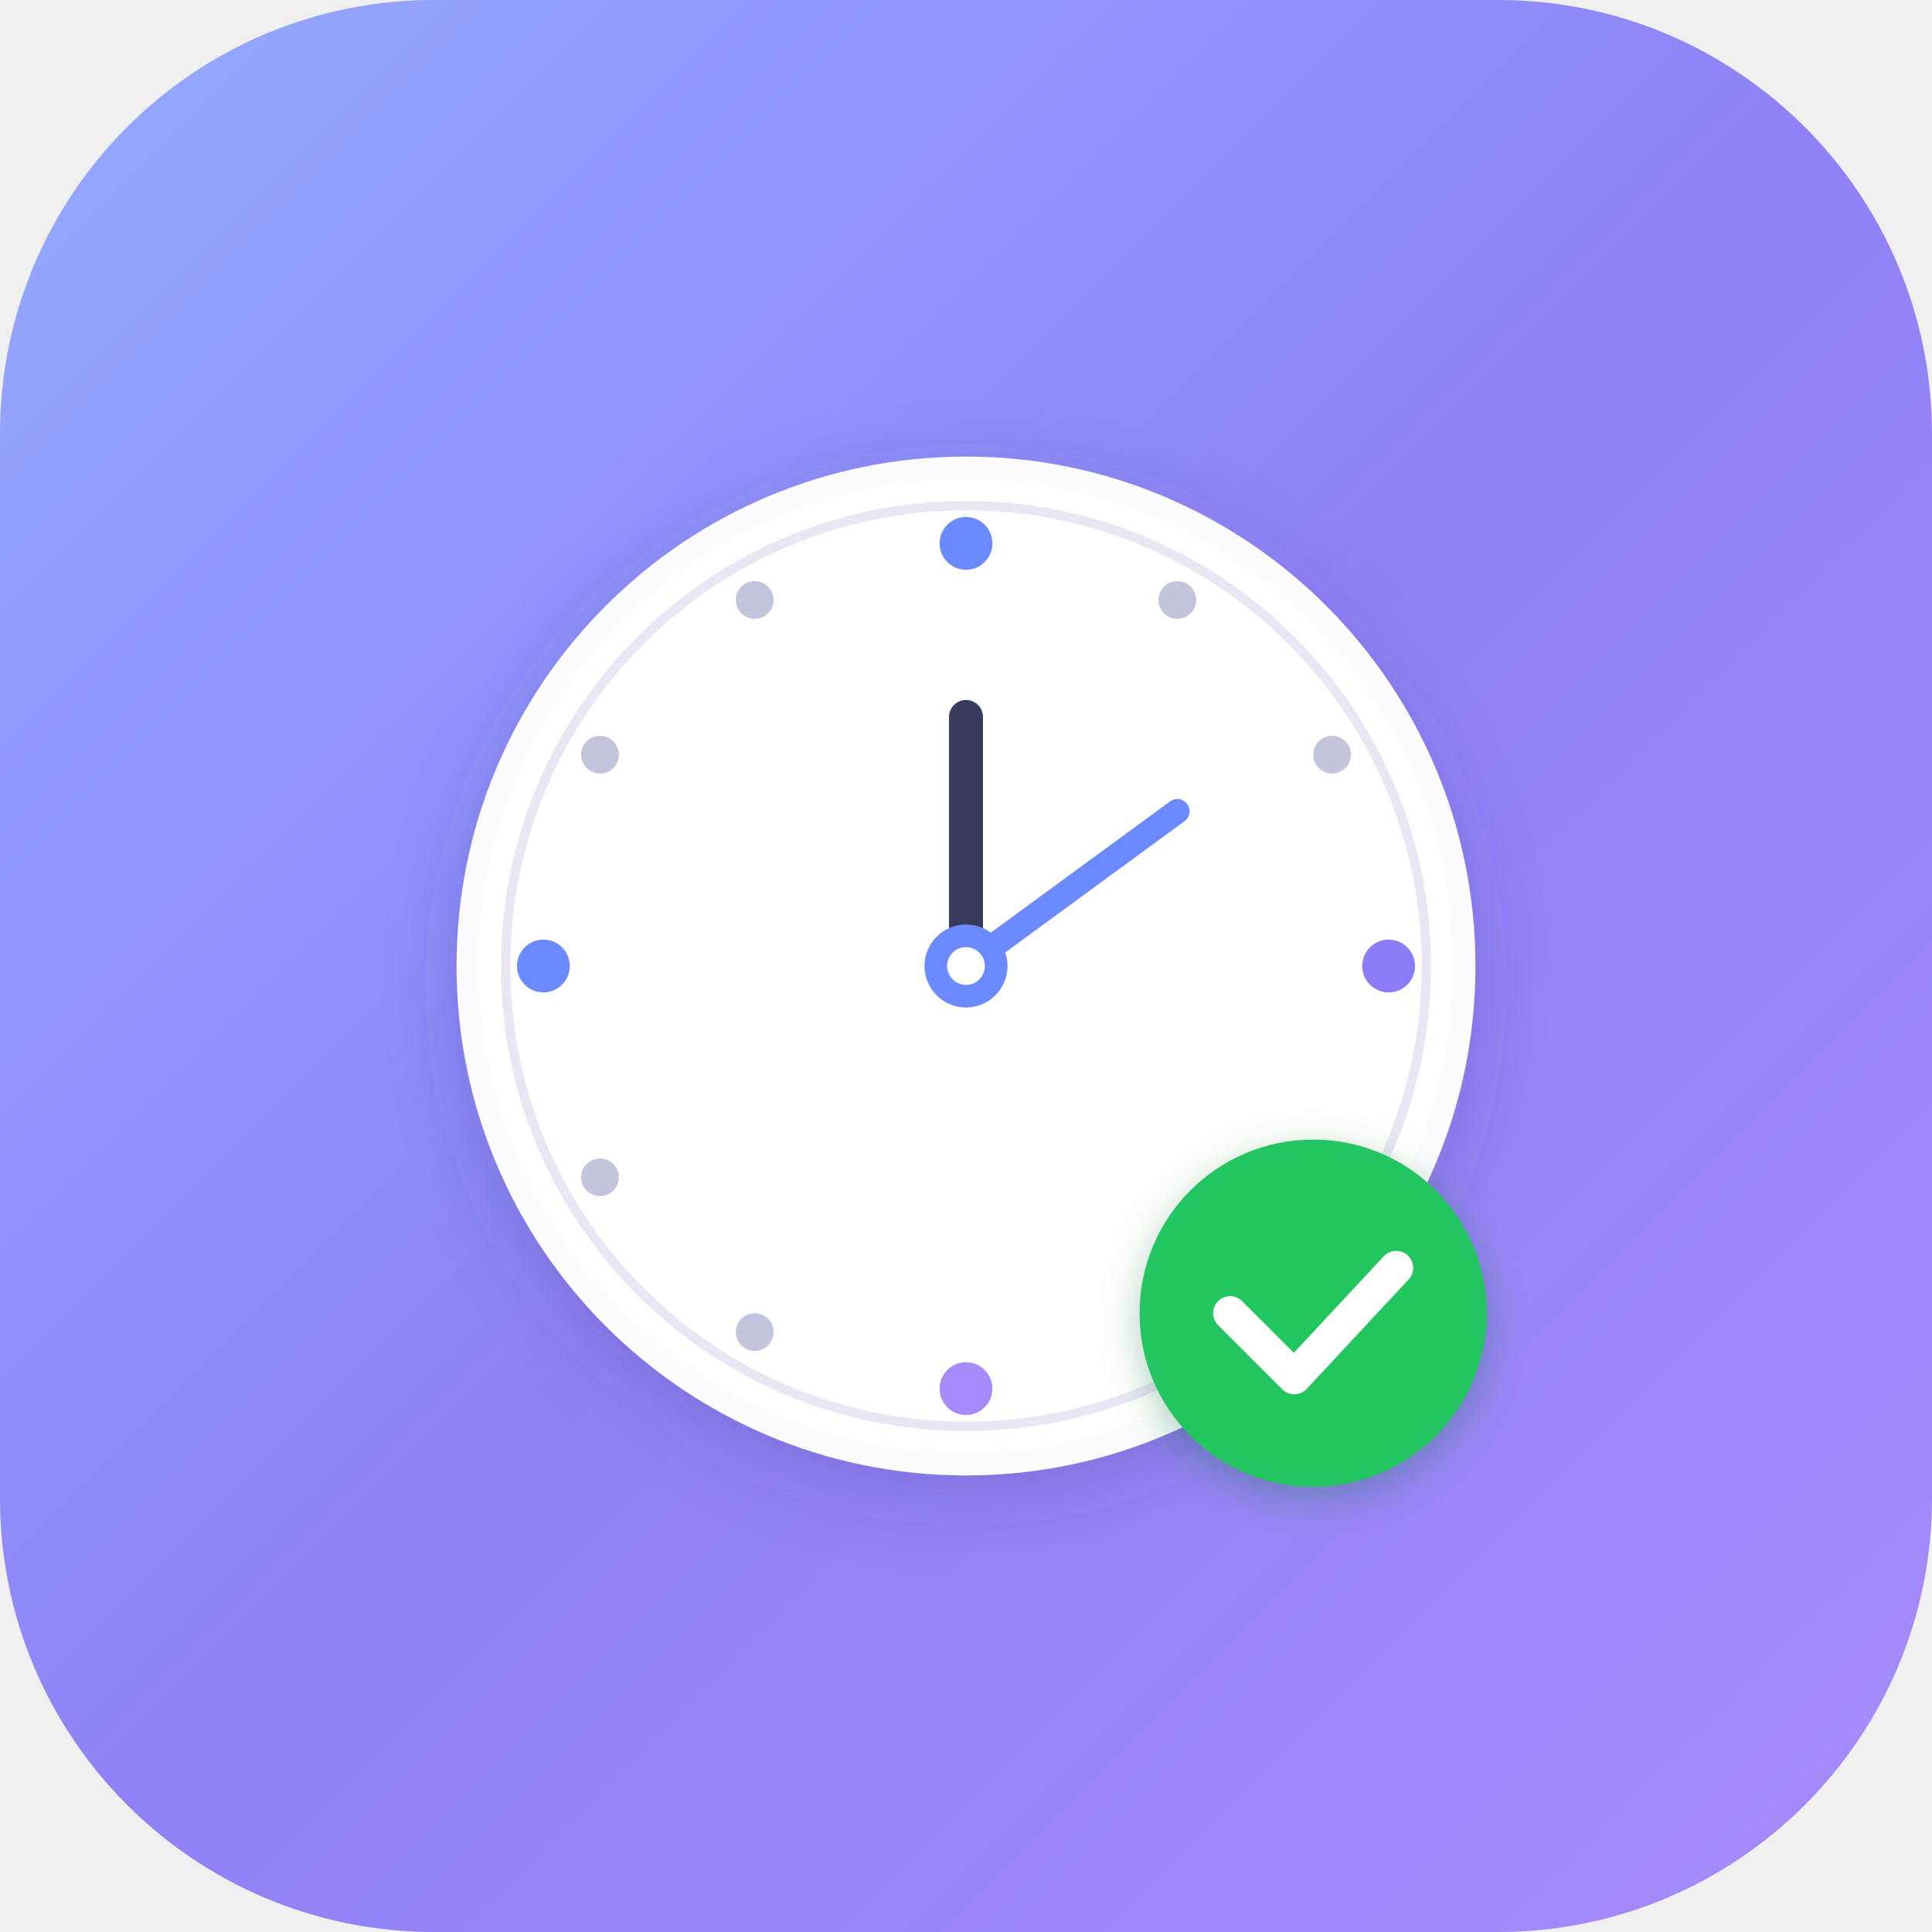
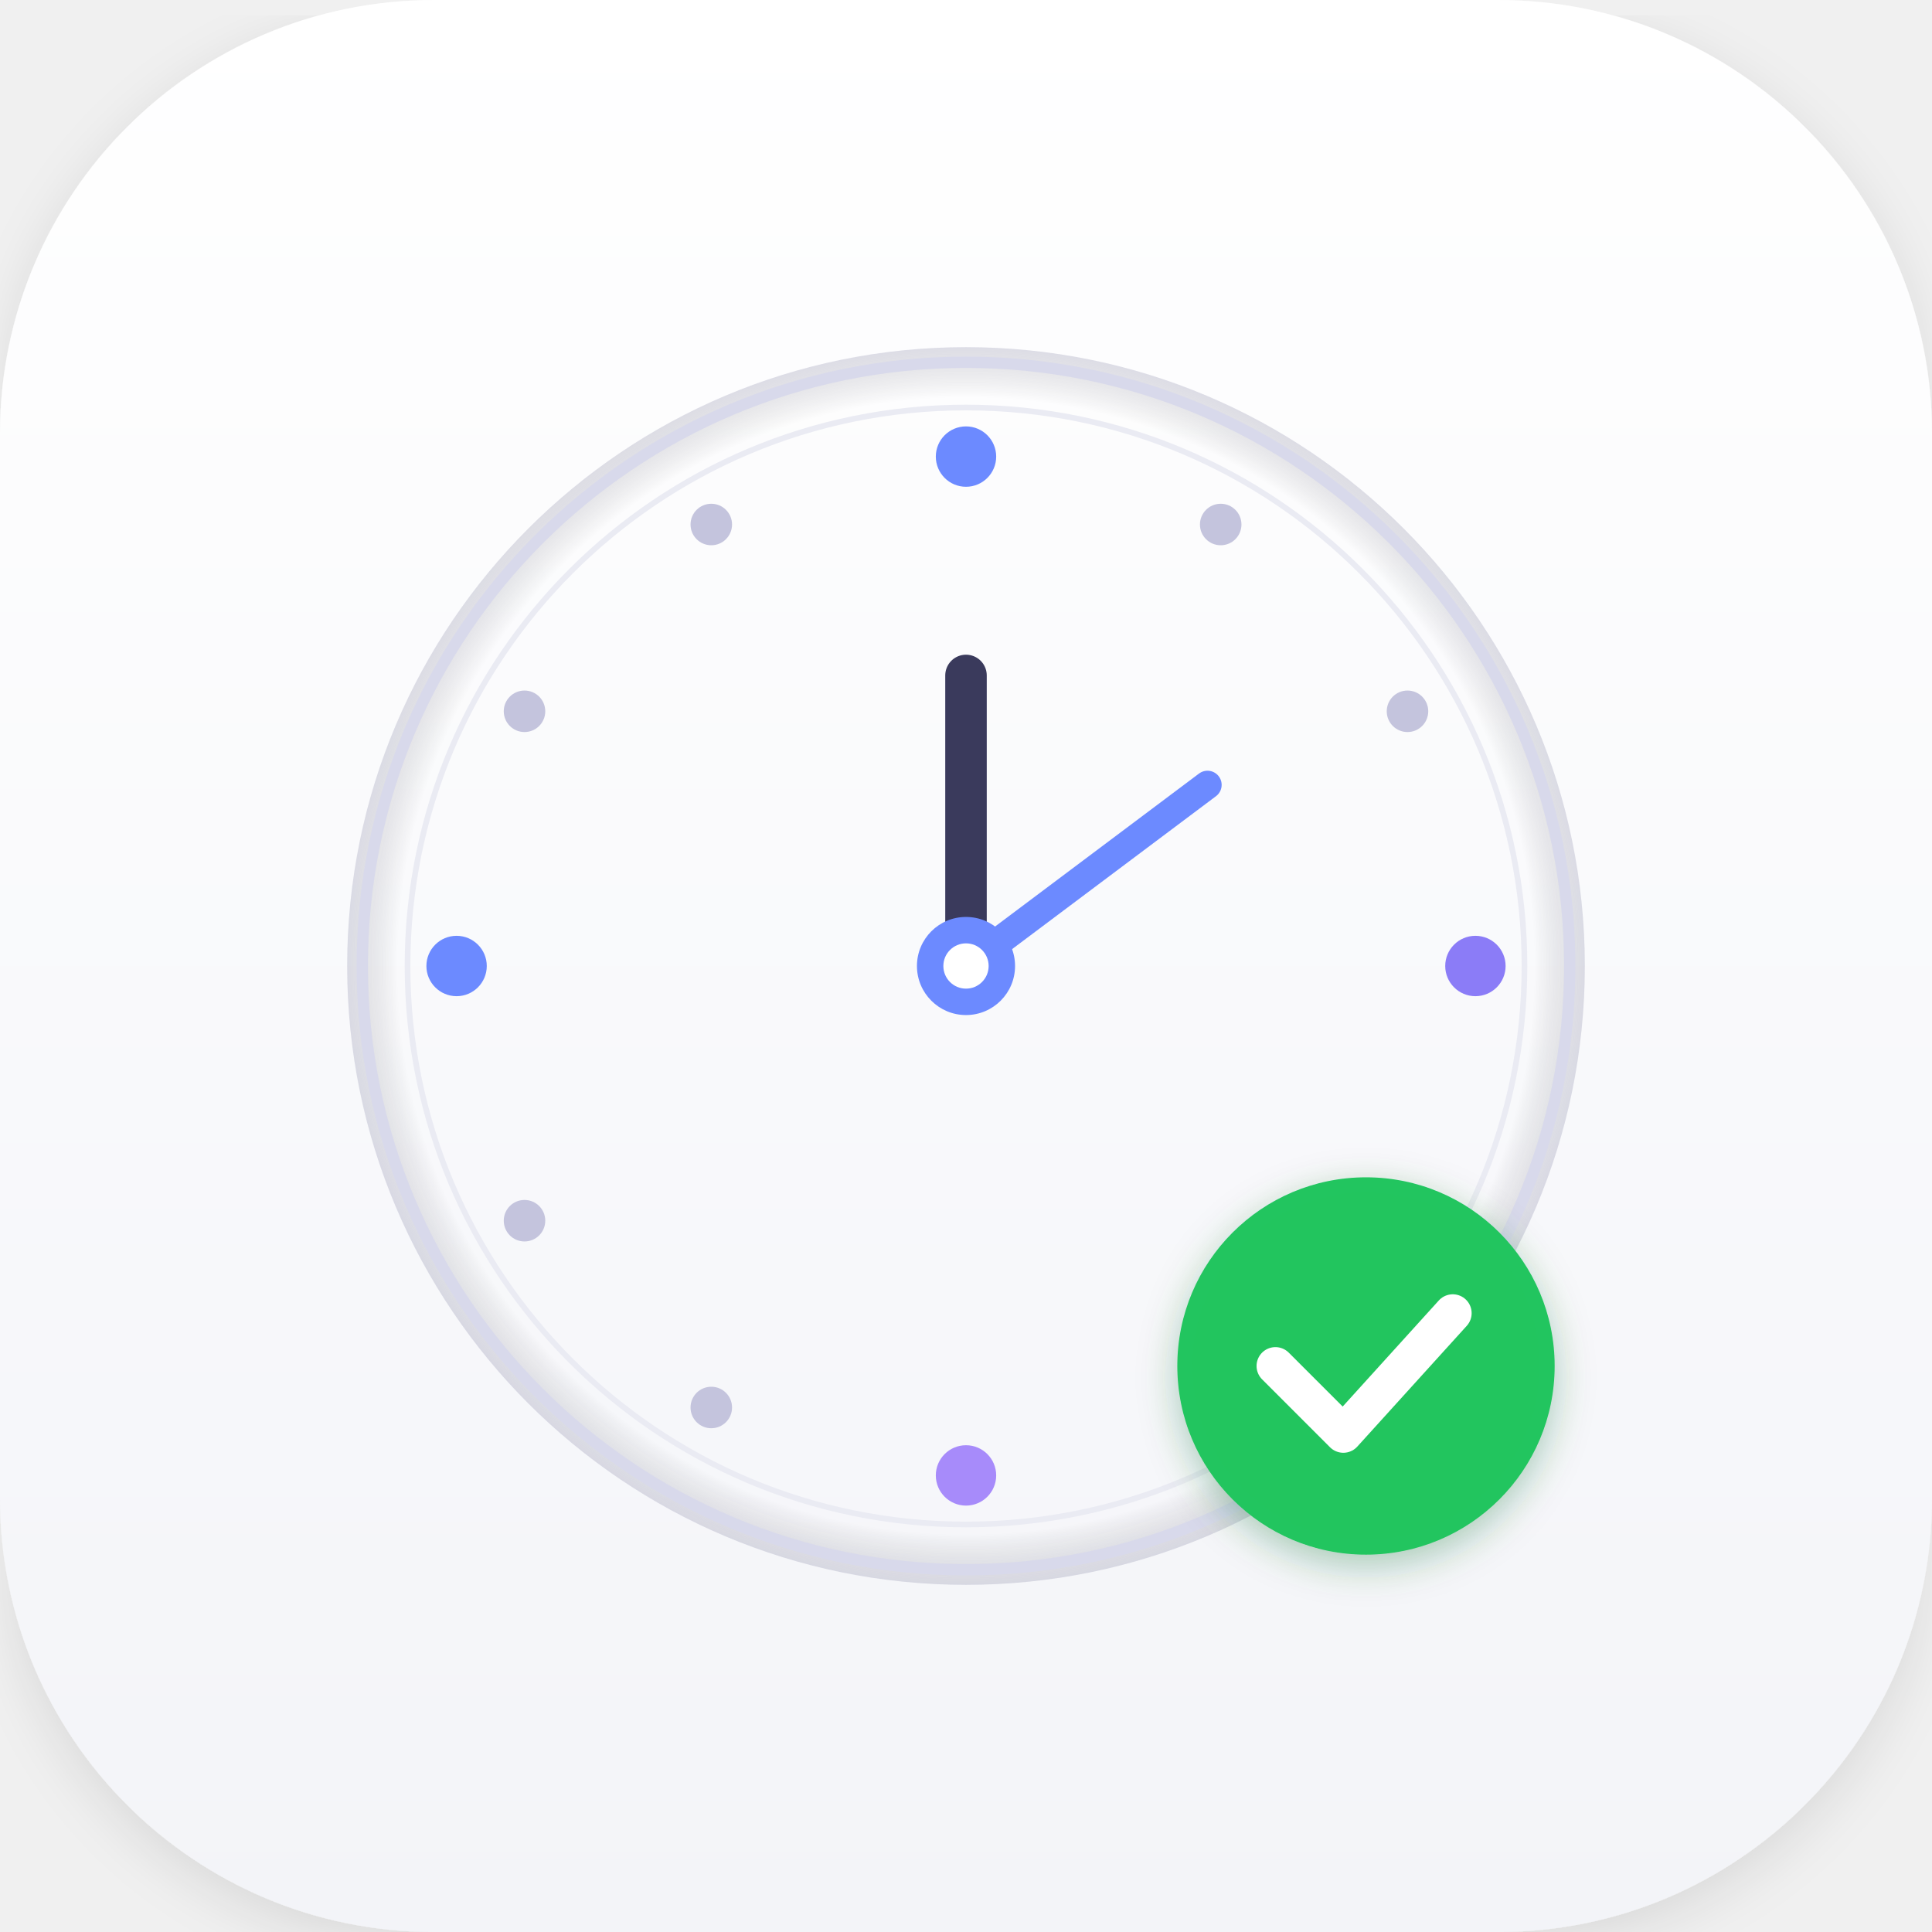
<svg xmlns="http://www.w3.org/2000/svg" viewBox="0 0 1024 1024">
  <defs>
-     <linearGradient id="bg" x1="0%" y1="0%" x2="100%" y2="100%">
-       <stop offset="0%" stop-color="#6c8aff" />
-       <stop offset="50%" stop-color="#8b7cf7" />
-       <stop offset="100%" stop-color="#a78bfa" />
+     <linearGradient id="bg" x1="0%" y1="0%" x2="0%" y2="100%">
+       <stop offset="0%" stop-color="#ffffff" />
+       <stop offset="100%" stop-color="#f3f4f8" />
    </linearGradient>
-     <linearGradient id="shine" x1="0%" y1="0%" x2="100%" y2="100%">
-       <stop offset="0%" stop-color="rgba(255,255,255,0.28)" />
-       <stop offset="50%" stop-color="rgba(255,255,255,0.04)" />
-       <stop offset="100%" stop-color="rgba(255,255,255,0)" />
+     <linearGradient id="edgeShine" x1="0%" y1="0%" x2="0%" y2="100%">
+       <stop offset="0%" stop-color="rgba(255,255,255,0.6)" />
+       <stop offset="50%" stop-color="rgba(255,255,255,0)" />
    </linearGradient>
-     <filter id="clockShadow" x="-15%" y="-15%" width="130%" height="135%">
-       <feDropShadow dx="0" dy="10" stdDeviation="18" flood-color="#3b3b8c" flood-opacity="0.28" />
+     <radialGradient id="bezel" cx="50%" cy="50%" r="50%">
+       <stop offset="92%" stop-color="rgba(0,0,0,0)" />
+       <stop offset="100%" stop-color="rgba(80,80,120,0.18)" />
+     </radialGradient>
+     <filter id="bgShadow" x="-5%" y="-5%" width="110%" height="115%">
+       <feDropShadow dx="0" dy="8" stdDeviation="14" flood-color="#0f1224" flood-opacity="0.10" />
    </filter>
    <filter id="badgeShadow" x="-30%" y="-30%" width="160%" height="160%">
      <feDropShadow dx="0" dy="6" stdDeviation="10" flood-color="#0d6c2f" flood-opacity="0.32" />
    </filter>
  </defs>
-   <rect width="1024" height="1024" rx="230" fill="url(#bg)" />
-   <rect width="1024" height="1024" rx="230" fill="url(#shine)" />
-   <circle cx="512" cy="512" r="270" fill="white" opacity="0.97" filter="url(#clockShadow)" />
-   <circle cx="512" cy="512" r="258" fill="white" />
-   <circle cx="512" cy="512" r="244" fill="none" stroke="#e8e8f4" stroke-width="5" />
-   <circle cx="512" cy="288" r="14" fill="#6c8aff" />
-   <circle cx="624" cy="318" r="10" fill="#c4c4dd" />
-   <circle cx="706" cy="400" r="10" fill="#c4c4dd" />
-   <circle cx="736" cy="512" r="14" fill="#8b7cf7" />
-   <circle cx="706" cy="624" r="10" fill="#c4c4dd" />
-   <circle cx="624" cy="706" r="10" fill="#c4c4dd" />
-   <circle cx="512" cy="736" r="14" fill="#a78bfa" />
-   <circle cx="400" cy="706" r="10" fill="#c4c4dd" />
-   <circle cx="318" cy="624" r="10" fill="#c4c4dd" />
-   <circle cx="288" cy="512" r="14" fill="#6c8aff" />
-   <circle cx="318" cy="400" r="10" fill="#c4c4dd" />
-   <circle cx="400" cy="318" r="10" fill="#c4c4dd" />
-   <line x1="512" y1="512" x2="512" y2="380" stroke="#3a3a5c" stroke-width="18" stroke-linecap="round" />
-   <line x1="512" y1="512" x2="624" y2="430" stroke="#6c8aff" stroke-width="13" stroke-linecap="round" />
-   <circle cx="512" cy="512" r="22" fill="#6c8aff" />
-   <circle cx="512" cy="512" r="10" fill="white" />
-   <circle cx="696" cy="696" r="92" fill="#22c55e" filter="url(#badgeShadow)" />
-   <circle cx="696" cy="696" r="84" fill="#22c55e" />
-   <polyline points="652,696 686,730 740,672" fill="none" stroke="white" stroke-width="18" stroke-linecap="round" stroke-linejoin="round" />
+   <rect width="1024" height="1024" rx="230" fill="url(#bg)" filter="url(#bgShadow)" />
+   <rect width="1024" height="1024" rx="230" fill="url(#edgeShine)" opacity="0.5" />
+   <circle cx="512" cy="512" r="328" fill="url(#bezel)" />
+   <circle cx="512" cy="512" r="320" fill="none" stroke="#d8d9eb" stroke-width="6" />
+   <circle cx="512" cy="512" r="296" fill="none" stroke="#eaebf3" stroke-width="3" />
+   <circle cx="512" cy="242" r="16" fill="#6c8aff" />
+   <circle cx="647" cy="278" r="11" fill="#c4c4dd" />
+   <circle cx="746" cy="377" r="11" fill="#c4c4dd" />
+   <circle cx="782" cy="512" r="16" fill="#8b7cf7" />
+   <circle cx="746" cy="647" r="11" fill="#c4c4dd" />
+   <circle cx="647" cy="746" r="11" fill="#c4c4dd" />
+   <circle cx="512" cy="782" r="16" fill="#a78bfa" />
+   <circle cx="377" cy="746" r="11" fill="#c4c4dd" />
+   <circle cx="278" cy="647" r="11" fill="#c4c4dd" />
+   <circle cx="242" cy="512" r="16" fill="#6c8aff" />
+   <circle cx="278" cy="377" r="11" fill="#c4c4dd" />
+   <circle cx="377" cy="278" r="11" fill="#c4c4dd" />
+   <line x1="512" y1="512" x2="512" y2="358" stroke="#3a3a5c" stroke-width="22" stroke-linecap="round" />
+   <line x1="512" y1="512" x2="640" y2="416" stroke="#6c8aff" stroke-width="15" stroke-linecap="round" />
+   <circle cx="512" cy="512" r="26" fill="#6c8aff" />
+   <circle cx="512" cy="512" r="12" fill="white" />
+   <circle cx="724" cy="724" r="100" fill="#22c55e" filter="url(#badgeShadow)" />
+   <circle cx="724" cy="724" r="92" fill="#22c55e" />
+   <polyline points="676,724 712,760 770,696" fill="none" stroke="white" stroke-width="20" stroke-linecap="round" stroke-linejoin="round" />
</svg>
